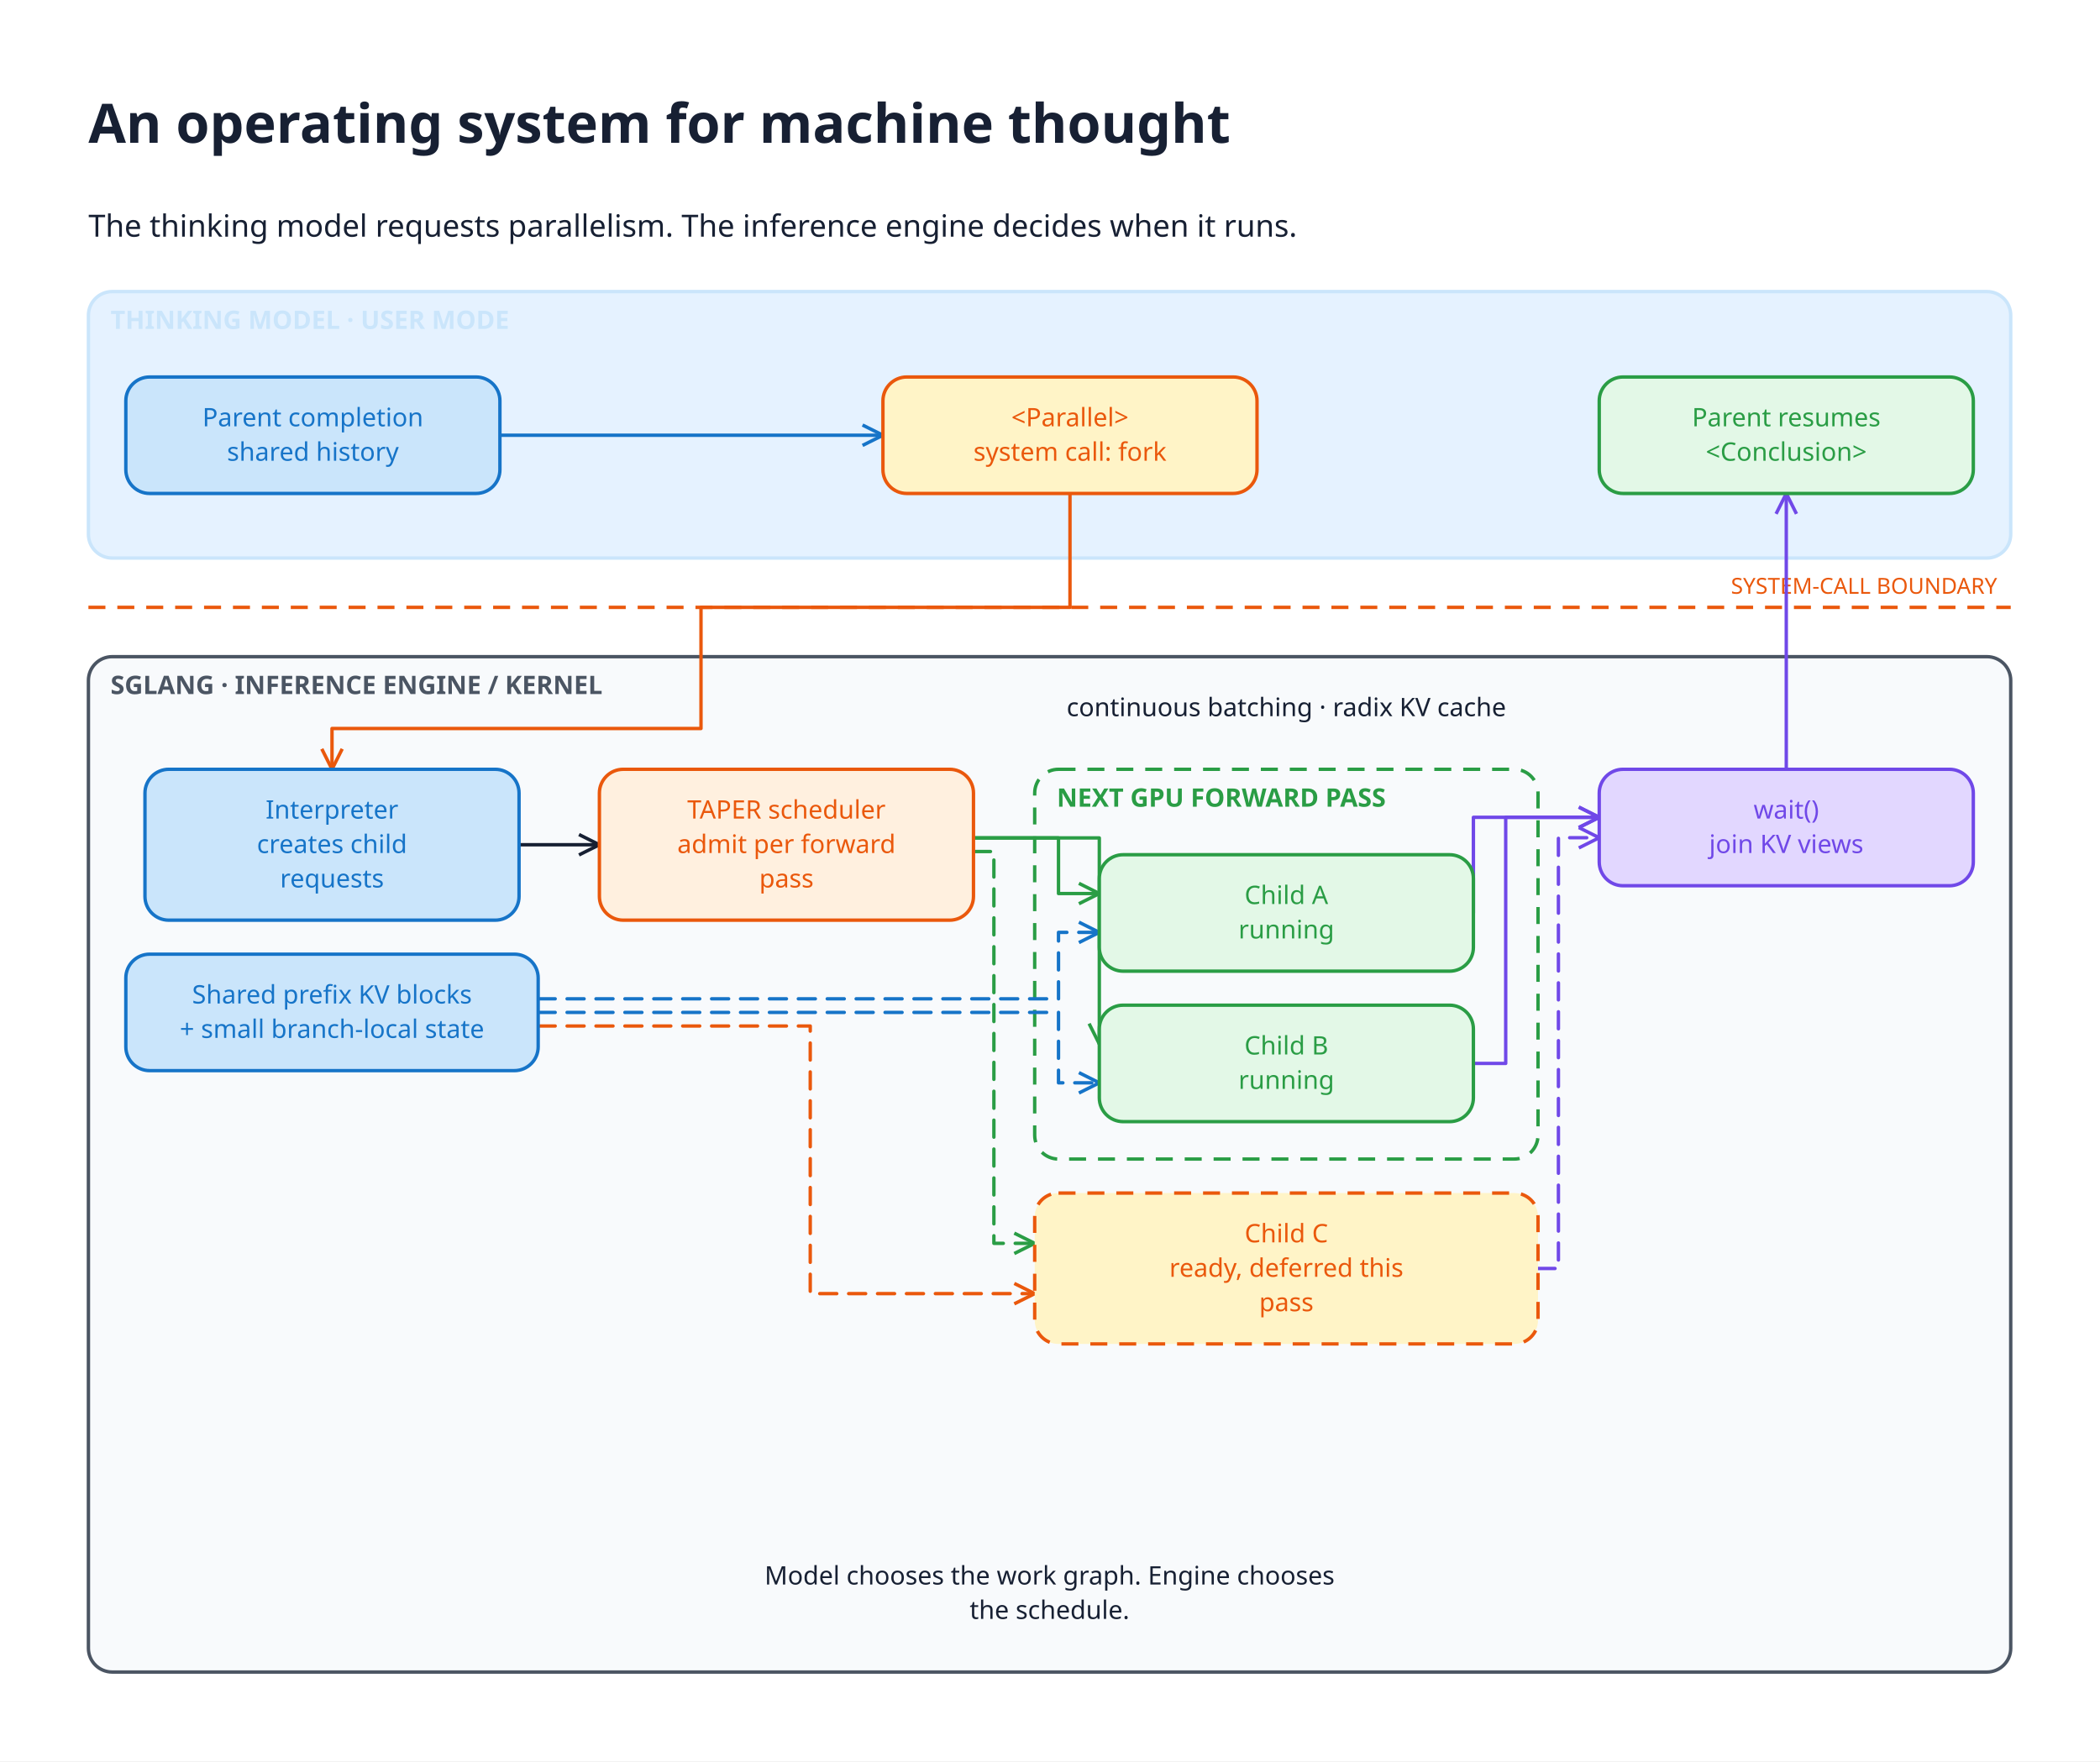
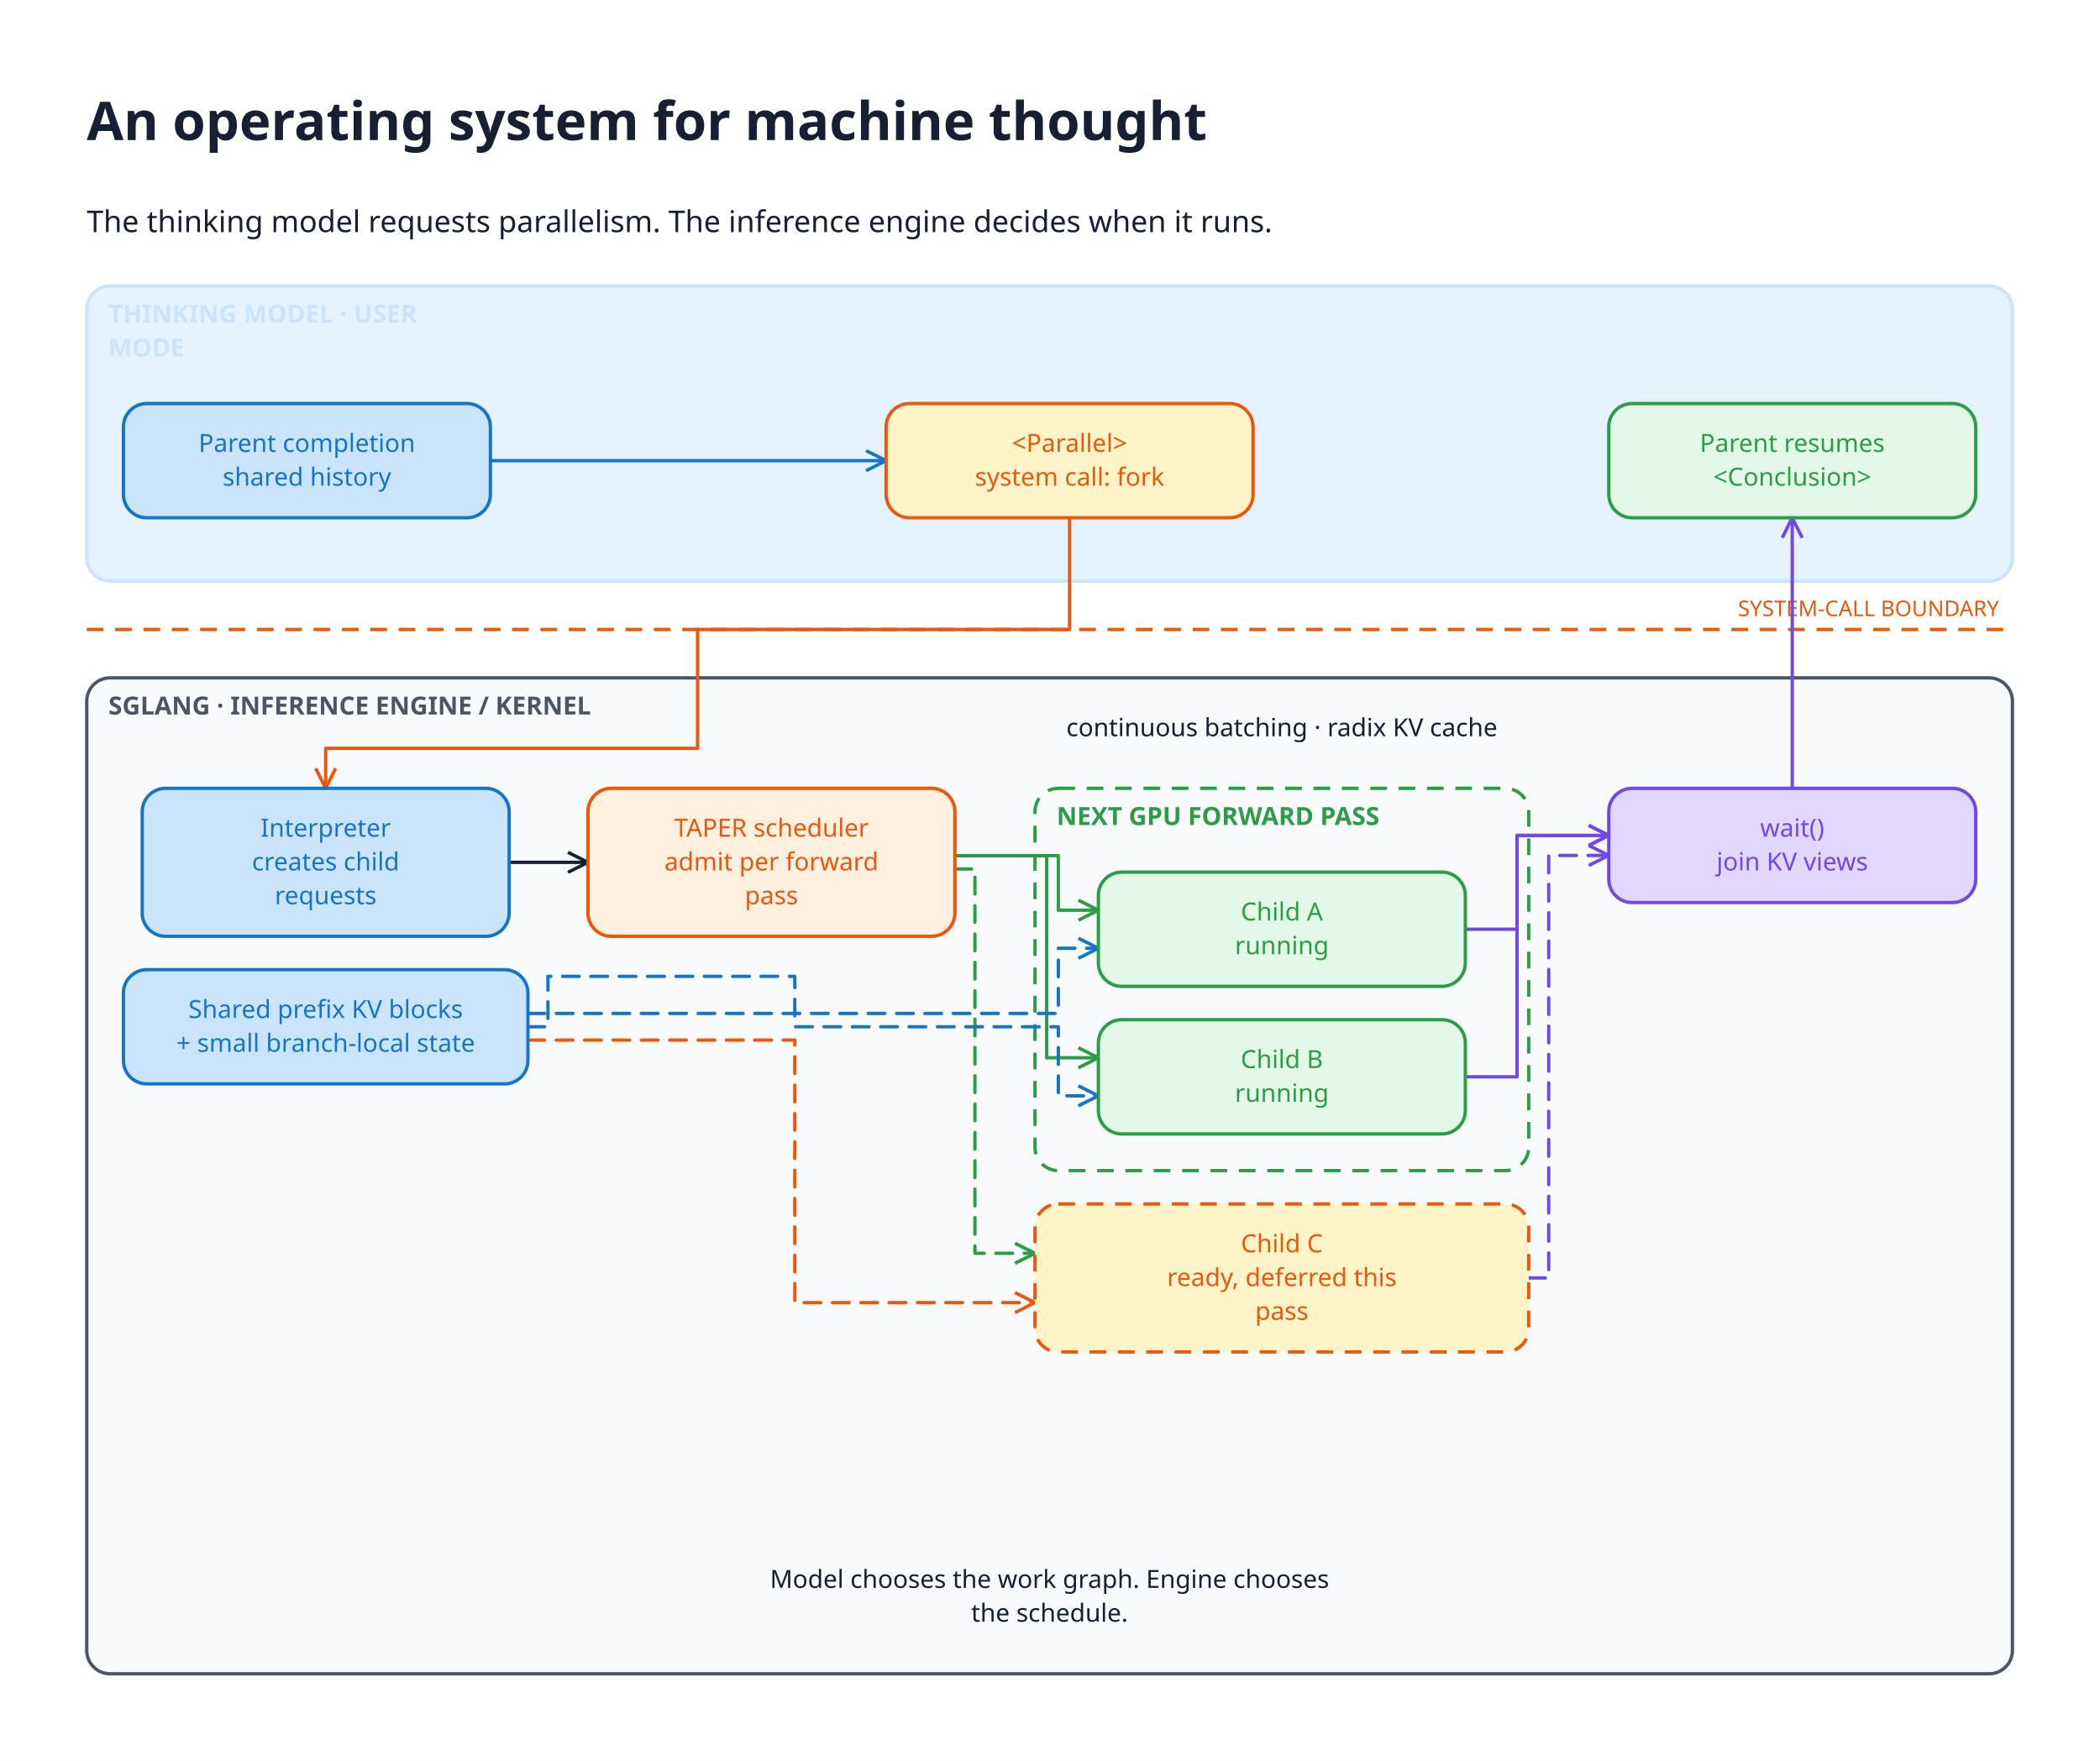
- <svg xmlns="http://www.w3.org/2000/svg" width="1235" height="1036" viewBox="0 0 1235 1036" role="img" aria-label="machine-thought-os">
+ <svg xmlns="http://www.w3.org/2000/svg" width="1259" height="1056" viewBox="0 0 1259 1056" role="img" aria-label="machine-thought-os">
  <rect width="100%" height="100%" fill="#ffffff" />
  <g id="boundaries">
-     <rect x="52" y="171.5" width="1130.5" height="156.75" rx="14" fill="#e5f2ff" stroke="#cae5fb" stroke-width="2" />
-     <rect x="52" y="386.25" width="1130.5" height="597.25" rx="14" fill="#f8fafc" stroke="#4b5563" stroke-width="2" />
-     <rect x="608.5" y="452.5" width="296" height="229.25" rx="14" fill="#f8fafc" stroke="#2a9d45" stroke-width="2" stroke-dasharray="10 7" />
+     <rect x="52" y="171.5" width="1154.5" height="177" rx="14" fill="#e5f2ff" stroke="#cae5fb" stroke-width="2" />
+     <rect x="52" y="406.5" width="1154.5" height="597.25" rx="14" fill="#f8fafc" stroke="#4b5563" stroke-width="2" />
+     <rect x="620.5" y="472.75" width="296" height="229.25" rx="14" fill="#f8fafc" stroke="#2a9d45" stroke-width="2" stroke-dasharray="10 7" />
  </g>
  <g id="corridor-dividers">
-     <path d="M 52 357.25 L 1182.5 357.25" fill="none" stroke="#ea580c" stroke-width="2" stroke-dasharray="10 7" />
-     <text x="1174.5" y="349.25" text-anchor="end" font-family="ui-rounded, sans-serif" font-size="13" fill="#ea580c">SYSTEM-CALL BOUNDARY</text>
+     <path d="M 52 377.5 L 1206.5 377.5" fill="none" stroke="#ea580c" stroke-width="2" stroke-dasharray="10 7" />
+     <text x="1198.5" y="369.5" text-anchor="end" font-family="ui-rounded, sans-serif" font-size="13" fill="#ea580c">SYSTEM-CALL BOUNDARY</text>
  </g>
  <g id="lines">
    <g data-line="$line-1">
-       <polyline points="294,256 519.25,256" fill="none" stroke="#1674c8" stroke-width="2" stroke-linejoin="round" stroke-linecap="round" />
-       <path d="M 507.25 262 L 519.25 256 L 507.25 250" fill="none" stroke="#1674c8" stroke-width="2" stroke-linejoin="round" />
+       <polyline points="294,276.25 531.25,276.25" fill="none" stroke="#1674c8" stroke-width="2" stroke-linejoin="round" stroke-linecap="round" />
+       <path d="M 519.25 282.25 L 531.25 276.25 L 519.25 270.25" fill="none" stroke="#1674c8" stroke-width="2" stroke-linejoin="round" />
    </g>
    <g data-line="$line-2">
-       <polyline points="305.25,496.875 352.5,496.875" fill="none" stroke="#172033" stroke-width="2" stroke-linejoin="round" stroke-linecap="round" />
-       <path d="M 340.5 502.875 L 352.5 496.875 L 340.5 490.875" fill="none" stroke="#172033" stroke-width="2" stroke-linejoin="round" />
+       <polyline points="305.25,517.125 352.5,517.125" fill="none" stroke="#172033" stroke-width="2" stroke-linejoin="round" stroke-linecap="round" />
+       <path d="M 340.5 523.125 L 352.5 517.125 L 340.5 511.125" fill="none" stroke="#172033" stroke-width="2" stroke-linejoin="round" />
    </g>
    <g data-line="schedule-child-a">
-       <polyline points="572.5,492.875 622.5,492.875 622.5,525.583 646.5,525.583" fill="none" stroke="#2a9d45" stroke-width="2" stroke-linejoin="round" stroke-linecap="round" />
-       <path d="M 634.5 531.583 L 646.5 525.583 L 634.5 519.583" fill="none" stroke="#2a9d45" stroke-width="2" stroke-linejoin="round" />
+       <polyline points="572.5,513.125 584.5,513.125 634.5,513.125 634.5,545.833 658.5,545.833" fill="none" stroke="#2a9d45" stroke-width="2" stroke-linejoin="round" stroke-linecap="round" />
+       <path d="M 646.5 551.833 L 658.5 545.833 L 646.5 539.833" fill="none" stroke="#2a9d45" stroke-width="2" stroke-linejoin="round" />
    </g>
    <g data-line="schedule-child-b">
-       <polyline points="572.5,492.875 615.5,492.875 646.5,492.875 646.5,614.083" fill="none" stroke="#2a9d45" stroke-width="2" stroke-linejoin="round" stroke-linecap="round" />
-       <path d="M 640.5 602.083 L 646.5 614.083 L 652.5 602.083" fill="none" stroke="#2a9d45" stroke-width="2" stroke-linejoin="round" />
+       <polyline points="572.5,513.125 627.5,513.125 627.5,634.333 634.5,634.333 658.5,634.333" fill="none" stroke="#2a9d45" stroke-width="2" stroke-linejoin="round" stroke-linecap="round" />
+       <path d="M 646.5 640.333 L 658.5 634.333 L 646.5 628.333" fill="none" stroke="#2a9d45" stroke-width="2" stroke-linejoin="round" />
    </g>
    <g data-line="schedule-child-c">
-       <polyline points="572.5,500.875 584.5,500.875 584.5,731.333 608.5,731.333" fill="none" stroke="#2a9d45" stroke-width="2" stroke-linejoin="round" stroke-linecap="round" stroke-dasharray="10 7" />
-       <path d="M 596.5 737.333 L 608.5 731.333 L 596.5 725.333" fill="none" stroke="#2a9d45" stroke-width="2" stroke-linejoin="round" />
+       <polyline points="572.5,521.125 584.5,521.125 584.5,751.583 596.5,751.583 620.5,751.583" fill="none" stroke="#2a9d45" stroke-width="2" stroke-linejoin="round" stroke-linecap="round" stroke-dasharray="10 7" />
+       <path d="M 608.5 757.583 L 620.5 751.583 L 608.5 745.583" fill="none" stroke="#2a9d45" stroke-width="2" stroke-linejoin="round" />
    </g>
    <g data-line="state-child-a">
-       <polyline points="316.5,587.5 622.5,587.5 622.5,548.417 646.5,548.417" fill="none" stroke="#1674c8" stroke-width="2" stroke-linejoin="round" stroke-linecap="round" stroke-dasharray="10 7" />
-       <path d="M 634.5 554.417 L 646.5 548.417 L 634.5 542.417" fill="none" stroke="#1674c8" stroke-width="2" stroke-linejoin="round" />
+       <polyline points="316.5,607.75 634.5,607.75 634.5,568.667 658.5,568.667" fill="none" stroke="#1674c8" stroke-width="2" stroke-linejoin="round" stroke-linecap="round" stroke-dasharray="10 7" />
+       <path d="M 646.5 574.667 L 658.5 568.667 L 646.5 562.667" fill="none" stroke="#1674c8" stroke-width="2" stroke-linejoin="round" />
    </g>
    <g data-line="state-child-b">
-       <polyline points="316.5,595.5 622.5,595.5 622.5,636.917 646.5,636.917" fill="none" stroke="#1674c8" stroke-width="2" stroke-linejoin="round" stroke-linecap="round" stroke-dasharray="10 7" />
-       <path d="M 634.5 642.917 L 646.5 636.917 L 634.5 630.917" fill="none" stroke="#1674c8" stroke-width="2" stroke-linejoin="round" />
+       <polyline points="316.5,615.75 328.5,615.75 328.5,585.5 476.5,585.5 476.5,615.75 634.5,615.75 634.5,657.167 658.5,657.167" fill="none" stroke="#1674c8" stroke-width="2" stroke-linejoin="round" stroke-linecap="round" stroke-dasharray="10 7" />
+       <path d="M 646.5 663.167 L 658.5 657.167 L 646.5 651.167" fill="none" stroke="#1674c8" stroke-width="2" stroke-linejoin="round" />
    </g>
    <g data-line="state-child-c">
-       <polyline points="316.5,603.5 476.5,603.5 476.5,760.917 608.5,760.917" fill="none" stroke="#ea580c" stroke-width="2" stroke-linejoin="round" stroke-linecap="round" stroke-dasharray="10 7" />
-       <path d="M 596.5 766.917 L 608.5 760.917 L 596.5 754.917" fill="none" stroke="#ea580c" stroke-width="2" stroke-linejoin="round" />
+       <polyline points="316.5,623.75 476.5,623.75 476.5,781.167 620.5,781.167" fill="none" stroke="#ea580c" stroke-width="2" stroke-linejoin="round" stroke-linecap="round" stroke-dasharray="10 7" />
+       <path d="M 608.5 787.167 L 620.5 781.167 L 608.5 775.167" fill="none" stroke="#ea580c" stroke-width="2" stroke-linejoin="round" />
    </g>
    <g data-line="join-child-a">
-       <polyline points="866.5,537 866.5,480.75 897.5,480.75 940.5,480.75" fill="none" stroke="#7048e8" stroke-width="2" stroke-linejoin="round" stroke-linecap="round" />
-       <path d="M 928.5 486.75 L 940.5 480.75 L 928.5 474.75" fill="none" stroke="#7048e8" stroke-width="2" stroke-linejoin="round" />
+       <polyline points="878.5,557.25 909.5,557.25 909.5,501 964.5,501" fill="none" stroke="#7048e8" stroke-width="2" stroke-linejoin="round" stroke-linecap="round" />
+       <path d="M 952.5 507 L 964.5 501 L 952.5 495" fill="none" stroke="#7048e8" stroke-width="2" stroke-linejoin="round" />
    </g>
    <g data-line="join-child-b">
-       <polyline points="866.5,625.5 885.5,625.5 885.5,480.75 940.5,480.75" fill="none" stroke="#7048e8" stroke-width="2" stroke-linejoin="round" stroke-linecap="round" />
-       <path d="M 928.5 486.75 L 940.5 480.75 L 928.5 474.75" fill="none" stroke="#7048e8" stroke-width="2" stroke-linejoin="round" />
+       <polyline points="878.5,645.75 909.5,645.75 909.5,501 964.5,501" fill="none" stroke="#7048e8" stroke-width="2" stroke-linejoin="round" stroke-linecap="round" />
+       <path d="M 952.5 507 L 964.5 501 L 952.5 495" fill="none" stroke="#7048e8" stroke-width="2" stroke-linejoin="round" />
    </g>
    <g data-line="join-child-c">
-       <polyline points="904.5,746.125 916.5,746.125 916.5,492.75 940.5,492.75" fill="none" stroke="#7048e8" stroke-width="2" stroke-linejoin="round" stroke-linecap="round" stroke-dasharray="10 7" />
-       <path d="M 928.5 498.75 L 940.5 492.75 L 928.5 486.75" fill="none" stroke="#7048e8" stroke-width="2" stroke-linejoin="round" />
+       <polyline points="916.5,766.375 928.5,766.375 928.5,513 964.5,513" fill="none" stroke="#7048e8" stroke-width="2" stroke-linejoin="round" stroke-linecap="round" stroke-dasharray="10 7" />
+       <path d="M 952.5 519 L 964.5 513 L 952.5 507" fill="none" stroke="#7048e8" stroke-width="2" stroke-linejoin="round" />
    </g>
    <g data-line="fork-system-call">
-       <polyline points="629.25,290.25 629.25,357.25 412.25,357.25 412.25,428.5 195.25,428.5 195.25,452.5" fill="none" stroke="#ea580c" stroke-width="2" stroke-linejoin="round" stroke-linecap="round" />
-       <path d="M 189.25 440.5 L 195.25 452.5 L 201.25 440.5" fill="none" stroke="#ea580c" stroke-width="2" stroke-linejoin="round" />
+       <polyline points="641.25,310.5 641.25,377.5 418.25,377.5 418.25,448.75 195.25,448.75 195.25,472.75" fill="none" stroke="#ea580c" stroke-width="2" stroke-linejoin="round" stroke-linecap="round" />
+       <path d="M 189.25 460.75 L 195.25 472.75 L 201.25 460.75" fill="none" stroke="#ea580c" stroke-width="2" stroke-linejoin="round" />
    </g>
    <g data-line="resume-parent">
-       <polyline points="1050.5,452.5 1050.5,290.25" fill="none" stroke="#7048e8" stroke-width="2" stroke-linejoin="round" stroke-linecap="round" />
-       <path d="M 1056.5 302.25 L 1050.5 290.25 L 1044.5 302.25" fill="none" stroke="#7048e8" stroke-width="2" stroke-linejoin="round" />
+       <polyline points="1074.5,472.75 1074.5,310.5" fill="none" stroke="#7048e8" stroke-width="2" stroke-linejoin="round" stroke-linecap="round" />
+       <path d="M 1080.5 322.5 L 1074.5 310.5 L 1068.5 322.5" fill="none" stroke="#7048e8" stroke-width="2" stroke-linejoin="round" />
    </g>
  </g>
  <g id="objects">
-     <rect x="74" y="221.75" width="220" height="68.5" rx="14" fill="#cae5fb" stroke="#1674c8" stroke-width="2" />
-     <rect x="519.25" y="221.75" width="220" height="68.5" rx="14" fill="#fff4c7" stroke="#ea580c" stroke-width="2" />
-     <rect x="940.5" y="221.75" width="220" height="68.5" rx="14" fill="#e3f8e7" stroke="#2a9d45" stroke-width="2" />
-     <rect x="85.25" y="452.5" width="220" height="88.75" rx="14" fill="#cae5fb" stroke="#1674c8" stroke-width="2" />
-     <rect x="352.5" y="452.5" width="220" height="88.75" rx="14" fill="#fff0df" stroke="#ea580c" stroke-width="2" />
-     <rect x="646.5" y="502.75" width="220" height="68.5" rx="14" fill="#e3f8e7" stroke="#2a9d45" stroke-width="2" />
-     <rect x="646.5" y="591.25" width="220" height="68.5" rx="14" fill="#e3f8e7" stroke="#2a9d45" stroke-width="2" />
-     <rect x="608.5" y="701.75" width="296" height="88.75" rx="14" fill="#fff4c7" stroke="#ea580c" stroke-width="2" stroke-dasharray="10 7" />
-     <rect x="940.5" y="452.5" width="220" height="68.5" rx="14" fill="#e2d7ff" stroke="#7048e8" stroke-width="2" />
-     <rect x="74" y="561.25" width="242.5" height="68.5" rx="14" fill="#cae5fb" stroke="#1674c8" stroke-width="2" />
+     <rect x="74" y="242" width="220" height="68.5" rx="14" fill="#cae5fb" stroke="#1674c8" stroke-width="2" />
+     <rect x="531.25" y="242" width="220" height="68.5" rx="14" fill="#fff4c7" stroke="#ea580c" stroke-width="2" />
+     <rect x="964.5" y="242" width="220" height="68.5" rx="14" fill="#e3f8e7" stroke="#2a9d45" stroke-width="2" />
+     <rect x="85.25" y="472.75" width="220" height="88.75" rx="14" fill="#cae5fb" stroke="#1674c8" stroke-width="2" />
+     <rect x="352.5" y="472.75" width="220" height="88.75" rx="14" fill="#fff0df" stroke="#ea580c" stroke-width="2" />
+     <rect x="658.5" y="523" width="220" height="68.5" rx="14" fill="#e3f8e7" stroke="#2a9d45" stroke-width="2" />
+     <rect x="658.5" y="611.5" width="220" height="68.5" rx="14" fill="#e3f8e7" stroke="#2a9d45" stroke-width="2" />
+     <rect x="620.5" y="722" width="296" height="88.75" rx="14" fill="#fff4c7" stroke="#ea580c" stroke-width="2" stroke-dasharray="10 7" />
+     <rect x="964.5" y="472.75" width="220" height="68.5" rx="14" fill="#e2d7ff" stroke="#7048e8" stroke-width="2" />
+     <rect x="74" y="581.5" width="242.5" height="68.5" rx="14" fill="#cae5fb" stroke="#1674c8" stroke-width="2" />
  </g>
  <g id="ports" />
  <g id="text">
    <text x="52" y="84" text-anchor="start" fill="#172033" font-family="ui-rounded, 'Comic Sans MS', sans-serif" font-size="32" font-weight="700">An operating system for machine thought</text>
    <text x="52" y="139.2" text-anchor="start" fill="#172033" font-family="ui-rounded, 'Comic Sans MS', sans-serif" font-size="18" font-weight="450">The thinking model requests parallelism. The inference engine decides when it runs.</text>
-     <text x="65" y="193.5" text-anchor="start" fill="#cae5fb" font-family="ui-rounded, 'Comic Sans MS', sans-serif" font-size="15" font-weight="700">THINKING MODEL · USER MODE</text>
-     <text x="184" y="250.75" text-anchor="middle" fill="#1674c8" font-family="ui-rounded, 'Comic Sans MS', sans-serif" font-size="15" font-weight="450">Parent completion</text>
-     <text x="184" y="271" text-anchor="middle" fill="#1674c8" font-family="ui-rounded, 'Comic Sans MS', sans-serif" font-size="15" font-weight="450">shared history</text>
-     <text x="629.25" y="250.75" text-anchor="middle" fill="#ea580c" font-family="ui-rounded, 'Comic Sans MS', sans-serif" font-size="15" font-weight="450">&lt;Parallel&gt;</text>
-     <text x="629.25" y="271" text-anchor="middle" fill="#ea580c" font-family="ui-rounded, 'Comic Sans MS', sans-serif" font-size="15" font-weight="450">system call: fork</text>
-     <text x="1050.5" y="250.75" text-anchor="middle" fill="#2a9d45" font-family="ui-rounded, 'Comic Sans MS', sans-serif" font-size="15" font-weight="450">Parent resumes</text>
-     <text x="1050.5" y="271" text-anchor="middle" fill="#2a9d45" font-family="ui-rounded, 'Comic Sans MS', sans-serif" font-size="15" font-weight="450">&lt;Conclusion&gt;</text>
-     <text x="65" y="408.25" text-anchor="start" fill="#4b5563" font-family="ui-rounded, 'Comic Sans MS', sans-serif" font-size="15" font-weight="700">SGLANG · INFERENCE ENGINE / KERNEL</text>
-     <text x="195.25" y="481.5" text-anchor="middle" fill="#1674c8" font-family="ui-rounded, 'Comic Sans MS', sans-serif" font-size="15" font-weight="450">Interpreter</text>
-     <text x="195.25" y="501.75" text-anchor="middle" fill="#1674c8" font-family="ui-rounded, 'Comic Sans MS', sans-serif" font-size="15" font-weight="450">creates child</text>
-     <text x="195.25" y="522" text-anchor="middle" fill="#1674c8" font-family="ui-rounded, 'Comic Sans MS', sans-serif" font-size="15" font-weight="450">requests</text>
-     <text x="462.5" y="481.5" text-anchor="middle" fill="#ea580c" font-family="ui-rounded, 'Comic Sans MS', sans-serif" font-size="15" font-weight="450">TAPER scheduler</text>
-     <text x="462.5" y="501.75" text-anchor="middle" fill="#ea580c" font-family="ui-rounded, 'Comic Sans MS', sans-serif" font-size="15" font-weight="450">admit per forward</text>
-     <text x="462.5" y="522" text-anchor="middle" fill="#ea580c" font-family="ui-rounded, 'Comic Sans MS', sans-serif" font-size="15" font-weight="450">pass</text>
-     <text x="621.5" y="474.5" text-anchor="start" fill="#2a9d45" font-family="ui-rounded, 'Comic Sans MS', sans-serif" font-size="15" font-weight="700">NEXT GPU FORWARD PASS</text>
-     <text x="756.5" y="531.75" text-anchor="middle" fill="#2a9d45" font-family="ui-rounded, 'Comic Sans MS', sans-serif" font-size="15" font-weight="450">Child A</text>
-     <text x="756.5" y="552" text-anchor="middle" fill="#2a9d45" font-family="ui-rounded, 'Comic Sans MS', sans-serif" font-size="15" font-weight="450">running</text>
-     <text x="756.5" y="620.25" text-anchor="middle" fill="#2a9d45" font-family="ui-rounded, 'Comic Sans MS', sans-serif" font-size="15" font-weight="450">Child B</text>
-     <text x="756.5" y="640.5" text-anchor="middle" fill="#2a9d45" font-family="ui-rounded, 'Comic Sans MS', sans-serif" font-size="15" font-weight="450">running</text>
-     <text x="756.5" y="730.75" text-anchor="middle" fill="#ea580c" font-family="ui-rounded, 'Comic Sans MS', sans-serif" font-size="15" font-weight="450">Child C</text>
-     <text x="756.5" y="751" text-anchor="middle" fill="#ea580c" font-family="ui-rounded, 'Comic Sans MS', sans-serif" font-size="15" font-weight="450">ready, deferred this</text>
-     <text x="756.5" y="771.25" text-anchor="middle" fill="#ea580c" font-family="ui-rounded, 'Comic Sans MS', sans-serif" font-size="15" font-weight="450">pass</text>
-     <text x="1050.5" y="481.5" text-anchor="middle" fill="#7048e8" font-family="ui-rounded, 'Comic Sans MS', sans-serif" font-size="15" font-weight="450">wait()</text>
-     <text x="1050.5" y="501.75" text-anchor="middle" fill="#7048e8" font-family="ui-rounded, 'Comic Sans MS', sans-serif" font-size="15" font-weight="450">join KV views</text>
-     <text x="195.25" y="590.25" text-anchor="middle" fill="#1674c8" font-family="ui-rounded, 'Comic Sans MS', sans-serif" font-size="15" font-weight="450">Shared prefix KV blocks</text>
-     <text x="195.25" y="610.5" text-anchor="middle" fill="#1674c8" font-family="ui-rounded, 'Comic Sans MS', sans-serif" font-size="15" font-weight="450">+ small branch-local state</text>
-     <text x="756.5" y="421.25" text-anchor="middle" fill="#172033" font-family="ui-rounded, 'Comic Sans MS', sans-serif" font-size="15" font-weight="450">continuous batching · radix KV cache</text>
-     <text x="617.25" y="932" text-anchor="middle" fill="#172033" font-family="ui-rounded, 'Comic Sans MS', sans-serif" font-size="15" font-weight="450">Model chooses the work graph. Engine chooses</text>
-     <text x="617.25" y="952.25" text-anchor="middle" fill="#172033" font-family="ui-rounded, 'Comic Sans MS', sans-serif" font-size="15" font-weight="450">the schedule.</text>
+     <text x="65" y="193.5" text-anchor="start" fill="#cae5fb" font-family="ui-rounded, 'Comic Sans MS', sans-serif" font-size="15" font-weight="700">THINKING MODEL · USER</text>
+     <text x="65" y="213.75" text-anchor="start" fill="#cae5fb" font-family="ui-rounded, 'Comic Sans MS', sans-serif" font-size="15" font-weight="700">MODE</text>
+     <text x="184" y="271" text-anchor="middle" fill="#1674c8" font-family="ui-rounded, 'Comic Sans MS', sans-serif" font-size="15" font-weight="450">Parent completion</text>
+     <text x="184" y="291.25" text-anchor="middle" fill="#1674c8" font-family="ui-rounded, 'Comic Sans MS', sans-serif" font-size="15" font-weight="450">shared history</text>
+     <text x="641.25" y="271" text-anchor="middle" fill="#ea580c" font-family="ui-rounded, 'Comic Sans MS', sans-serif" font-size="15" font-weight="450">&lt;Parallel&gt;</text>
+     <text x="641.25" y="291.25" text-anchor="middle" fill="#ea580c" font-family="ui-rounded, 'Comic Sans MS', sans-serif" font-size="15" font-weight="450">system call: fork</text>
+     <text x="1074.5" y="271" text-anchor="middle" fill="#2a9d45" font-family="ui-rounded, 'Comic Sans MS', sans-serif" font-size="15" font-weight="450">Parent resumes</text>
+     <text x="1074.5" y="291.25" text-anchor="middle" fill="#2a9d45" font-family="ui-rounded, 'Comic Sans MS', sans-serif" font-size="15" font-weight="450">&lt;Conclusion&gt;</text>
+     <text x="65" y="428.5" text-anchor="start" fill="#4b5563" font-family="ui-rounded, 'Comic Sans MS', sans-serif" font-size="15" font-weight="700">SGLANG · INFERENCE ENGINE / KERNEL</text>
+     <text x="195.25" y="501.75" text-anchor="middle" fill="#1674c8" font-family="ui-rounded, 'Comic Sans MS', sans-serif" font-size="15" font-weight="450">Interpreter</text>
+     <text x="195.25" y="522" text-anchor="middle" fill="#1674c8" font-family="ui-rounded, 'Comic Sans MS', sans-serif" font-size="15" font-weight="450">creates child</text>
+     <text x="195.25" y="542.25" text-anchor="middle" fill="#1674c8" font-family="ui-rounded, 'Comic Sans MS', sans-serif" font-size="15" font-weight="450">requests</text>
+     <text x="462.5" y="501.75" text-anchor="middle" fill="#ea580c" font-family="ui-rounded, 'Comic Sans MS', sans-serif" font-size="15" font-weight="450">TAPER scheduler</text>
+     <text x="462.5" y="522" text-anchor="middle" fill="#ea580c" font-family="ui-rounded, 'Comic Sans MS', sans-serif" font-size="15" font-weight="450">admit per forward</text>
+     <text x="462.5" y="542.25" text-anchor="middle" fill="#ea580c" font-family="ui-rounded, 'Comic Sans MS', sans-serif" font-size="15" font-weight="450">pass</text>
+     <text x="633.5" y="494.75" text-anchor="start" fill="#2a9d45" font-family="ui-rounded, 'Comic Sans MS', sans-serif" font-size="15" font-weight="700">NEXT GPU FORWARD PASS</text>
+     <text x="768.5" y="552" text-anchor="middle" fill="#2a9d45" font-family="ui-rounded, 'Comic Sans MS', sans-serif" font-size="15" font-weight="450">Child A</text>
+     <text x="768.5" y="572.25" text-anchor="middle" fill="#2a9d45" font-family="ui-rounded, 'Comic Sans MS', sans-serif" font-size="15" font-weight="450">running</text>
+     <text x="768.5" y="640.5" text-anchor="middle" fill="#2a9d45" font-family="ui-rounded, 'Comic Sans MS', sans-serif" font-size="15" font-weight="450">Child B</text>
+     <text x="768.5" y="660.75" text-anchor="middle" fill="#2a9d45" font-family="ui-rounded, 'Comic Sans MS', sans-serif" font-size="15" font-weight="450">running</text>
+     <text x="768.5" y="751" text-anchor="middle" fill="#ea580c" font-family="ui-rounded, 'Comic Sans MS', sans-serif" font-size="15" font-weight="450">Child C</text>
+     <text x="768.5" y="771.25" text-anchor="middle" fill="#ea580c" font-family="ui-rounded, 'Comic Sans MS', sans-serif" font-size="15" font-weight="450">ready, deferred this</text>
+     <text x="768.5" y="791.5" text-anchor="middle" fill="#ea580c" font-family="ui-rounded, 'Comic Sans MS', sans-serif" font-size="15" font-weight="450">pass</text>
+     <text x="1074.5" y="501.75" text-anchor="middle" fill="#7048e8" font-family="ui-rounded, 'Comic Sans MS', sans-serif" font-size="15" font-weight="450">wait()</text>
+     <text x="1074.5" y="522" text-anchor="middle" fill="#7048e8" font-family="ui-rounded, 'Comic Sans MS', sans-serif" font-size="15" font-weight="450">join KV views</text>
+     <text x="195.25" y="610.5" text-anchor="middle" fill="#1674c8" font-family="ui-rounded, 'Comic Sans MS', sans-serif" font-size="15" font-weight="450">Shared prefix KV blocks</text>
+     <text x="195.25" y="630.75" text-anchor="middle" fill="#1674c8" font-family="ui-rounded, 'Comic Sans MS', sans-serif" font-size="15" font-weight="450">+ small branch-local state</text>
+     <text x="768.5" y="441.5" text-anchor="middle" fill="#172033" font-family="ui-rounded, 'Comic Sans MS', sans-serif" font-size="15" font-weight="450">continuous batching · radix KV cache</text>
+     <text x="629.25" y="952.25" text-anchor="middle" fill="#172033" font-family="ui-rounded, 'Comic Sans MS', sans-serif" font-size="15" font-weight="450">Model chooses the work graph. Engine chooses</text>
+     <text x="629.25" y="972.5" text-anchor="middle" fill="#172033" font-family="ui-rounded, 'Comic Sans MS', sans-serif" font-size="15" font-weight="450">the schedule.</text>
  </g>
</svg>
